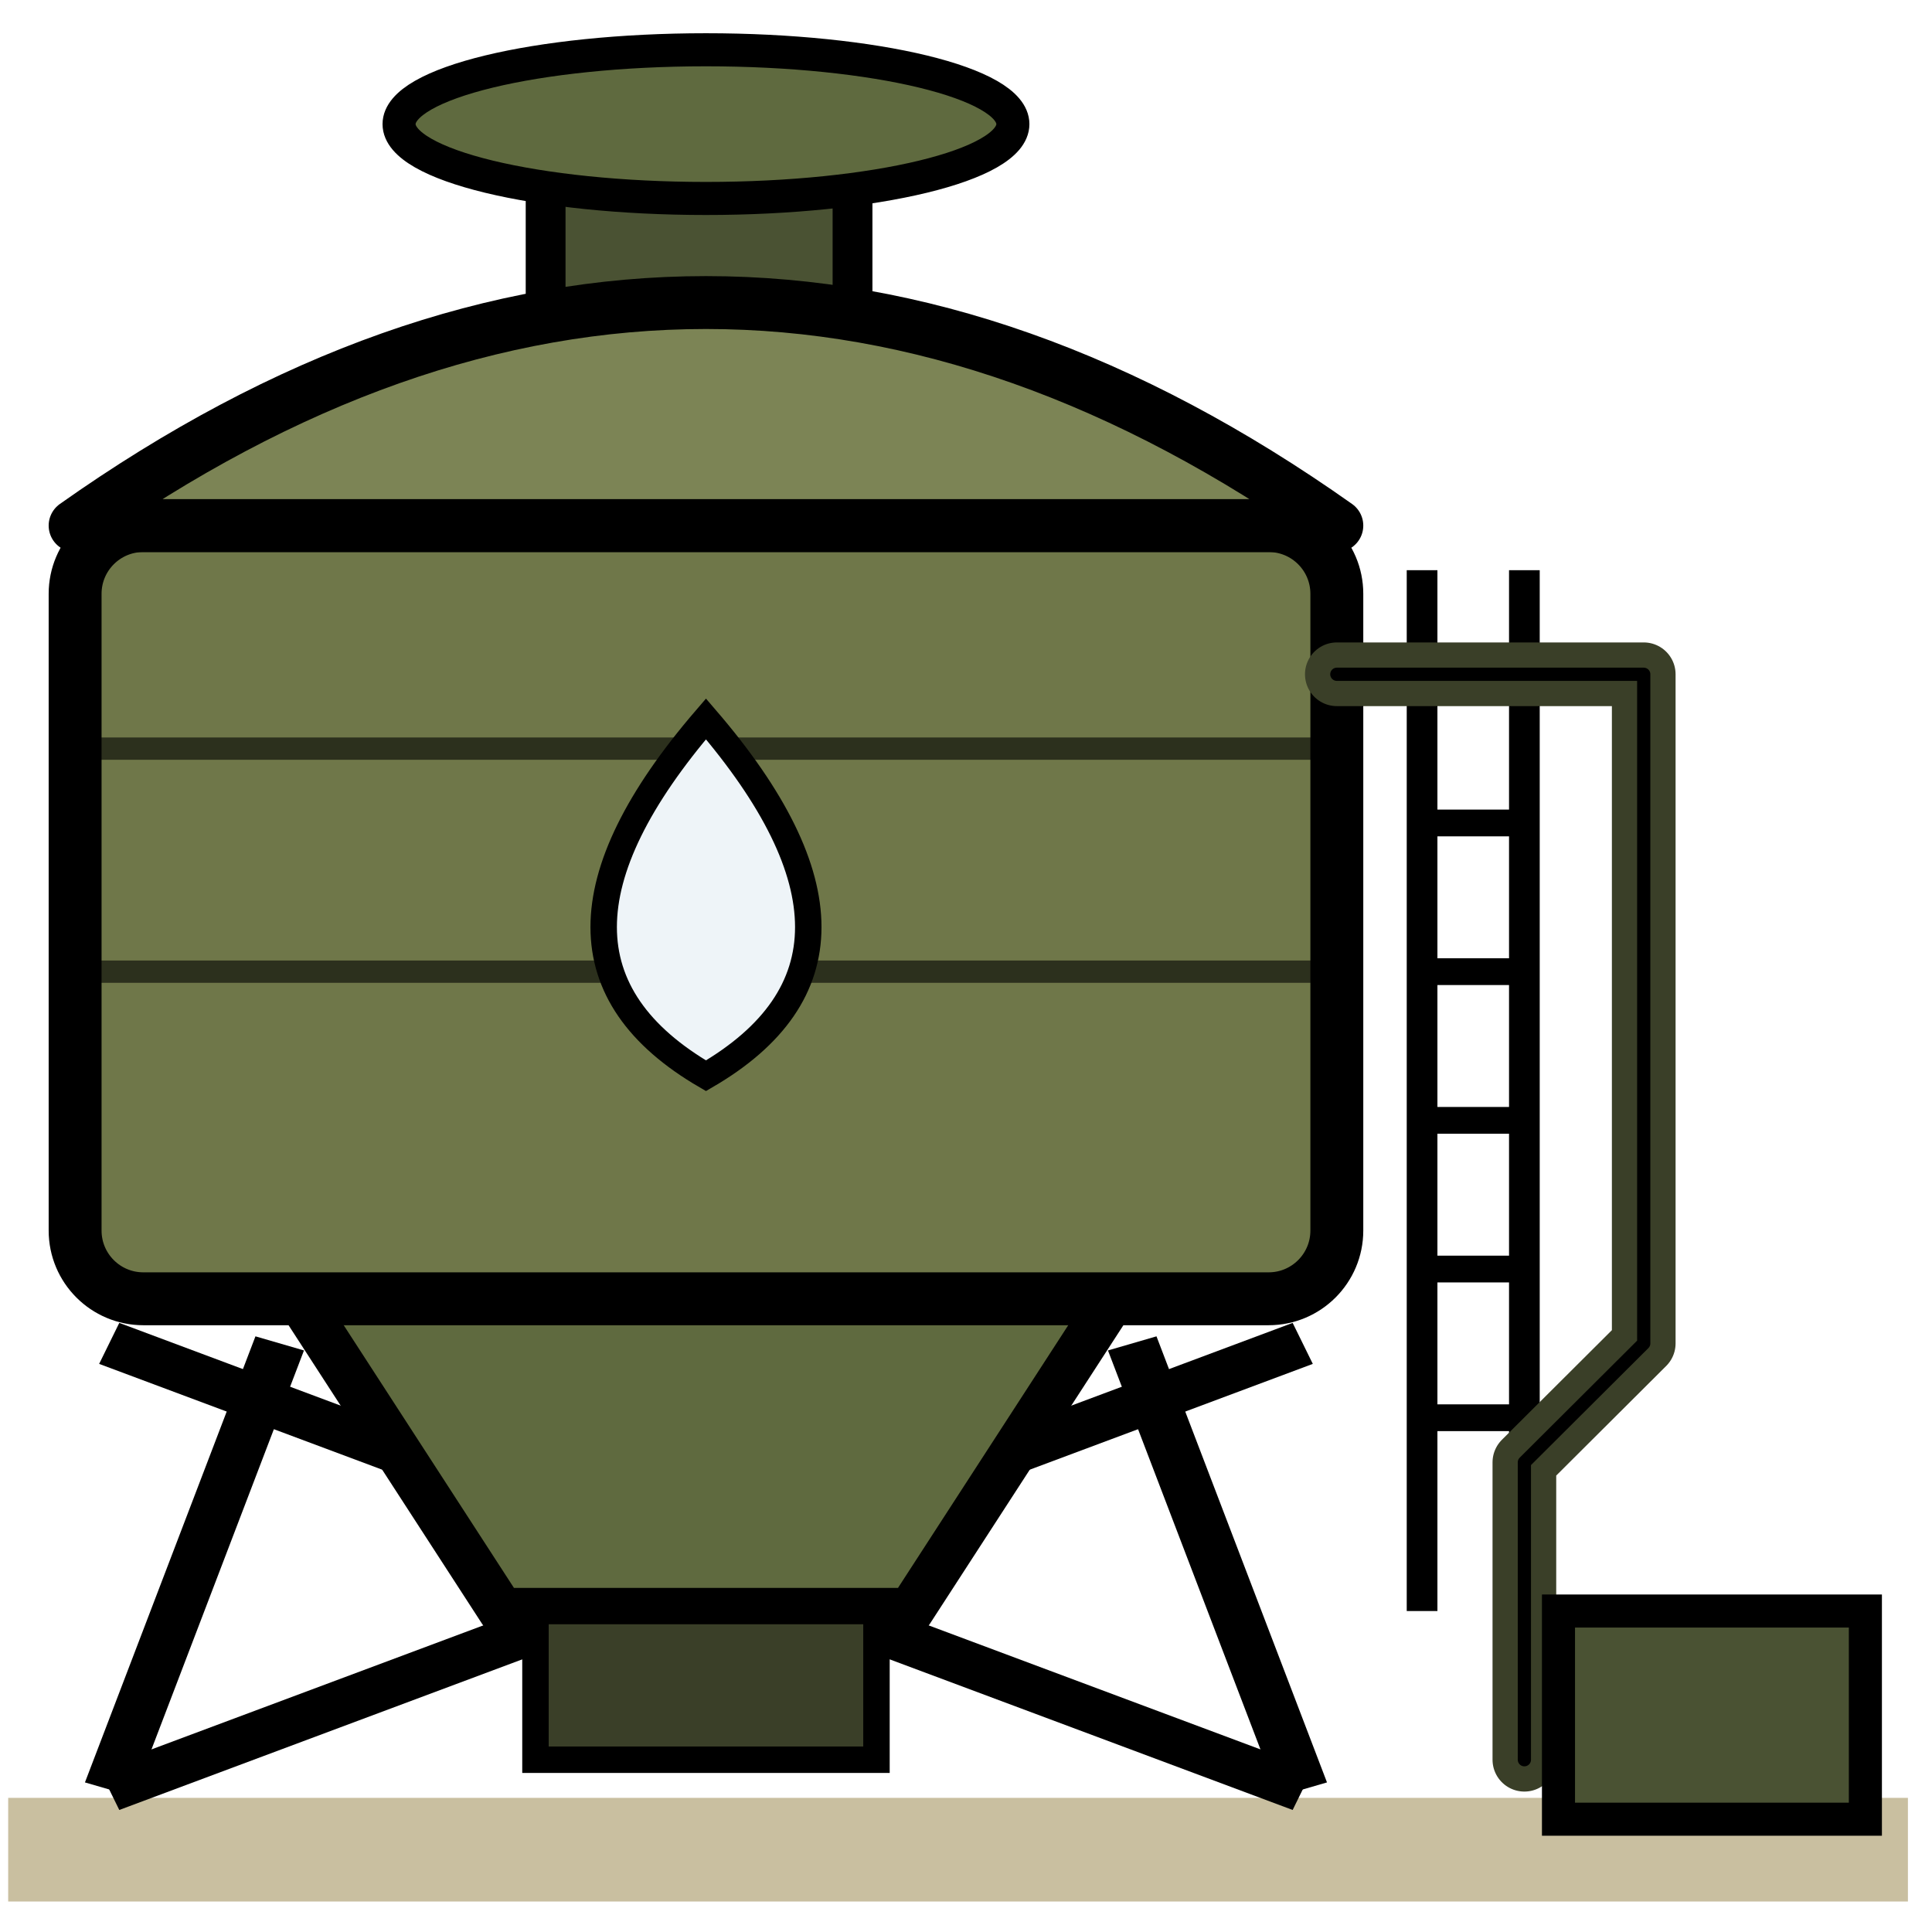
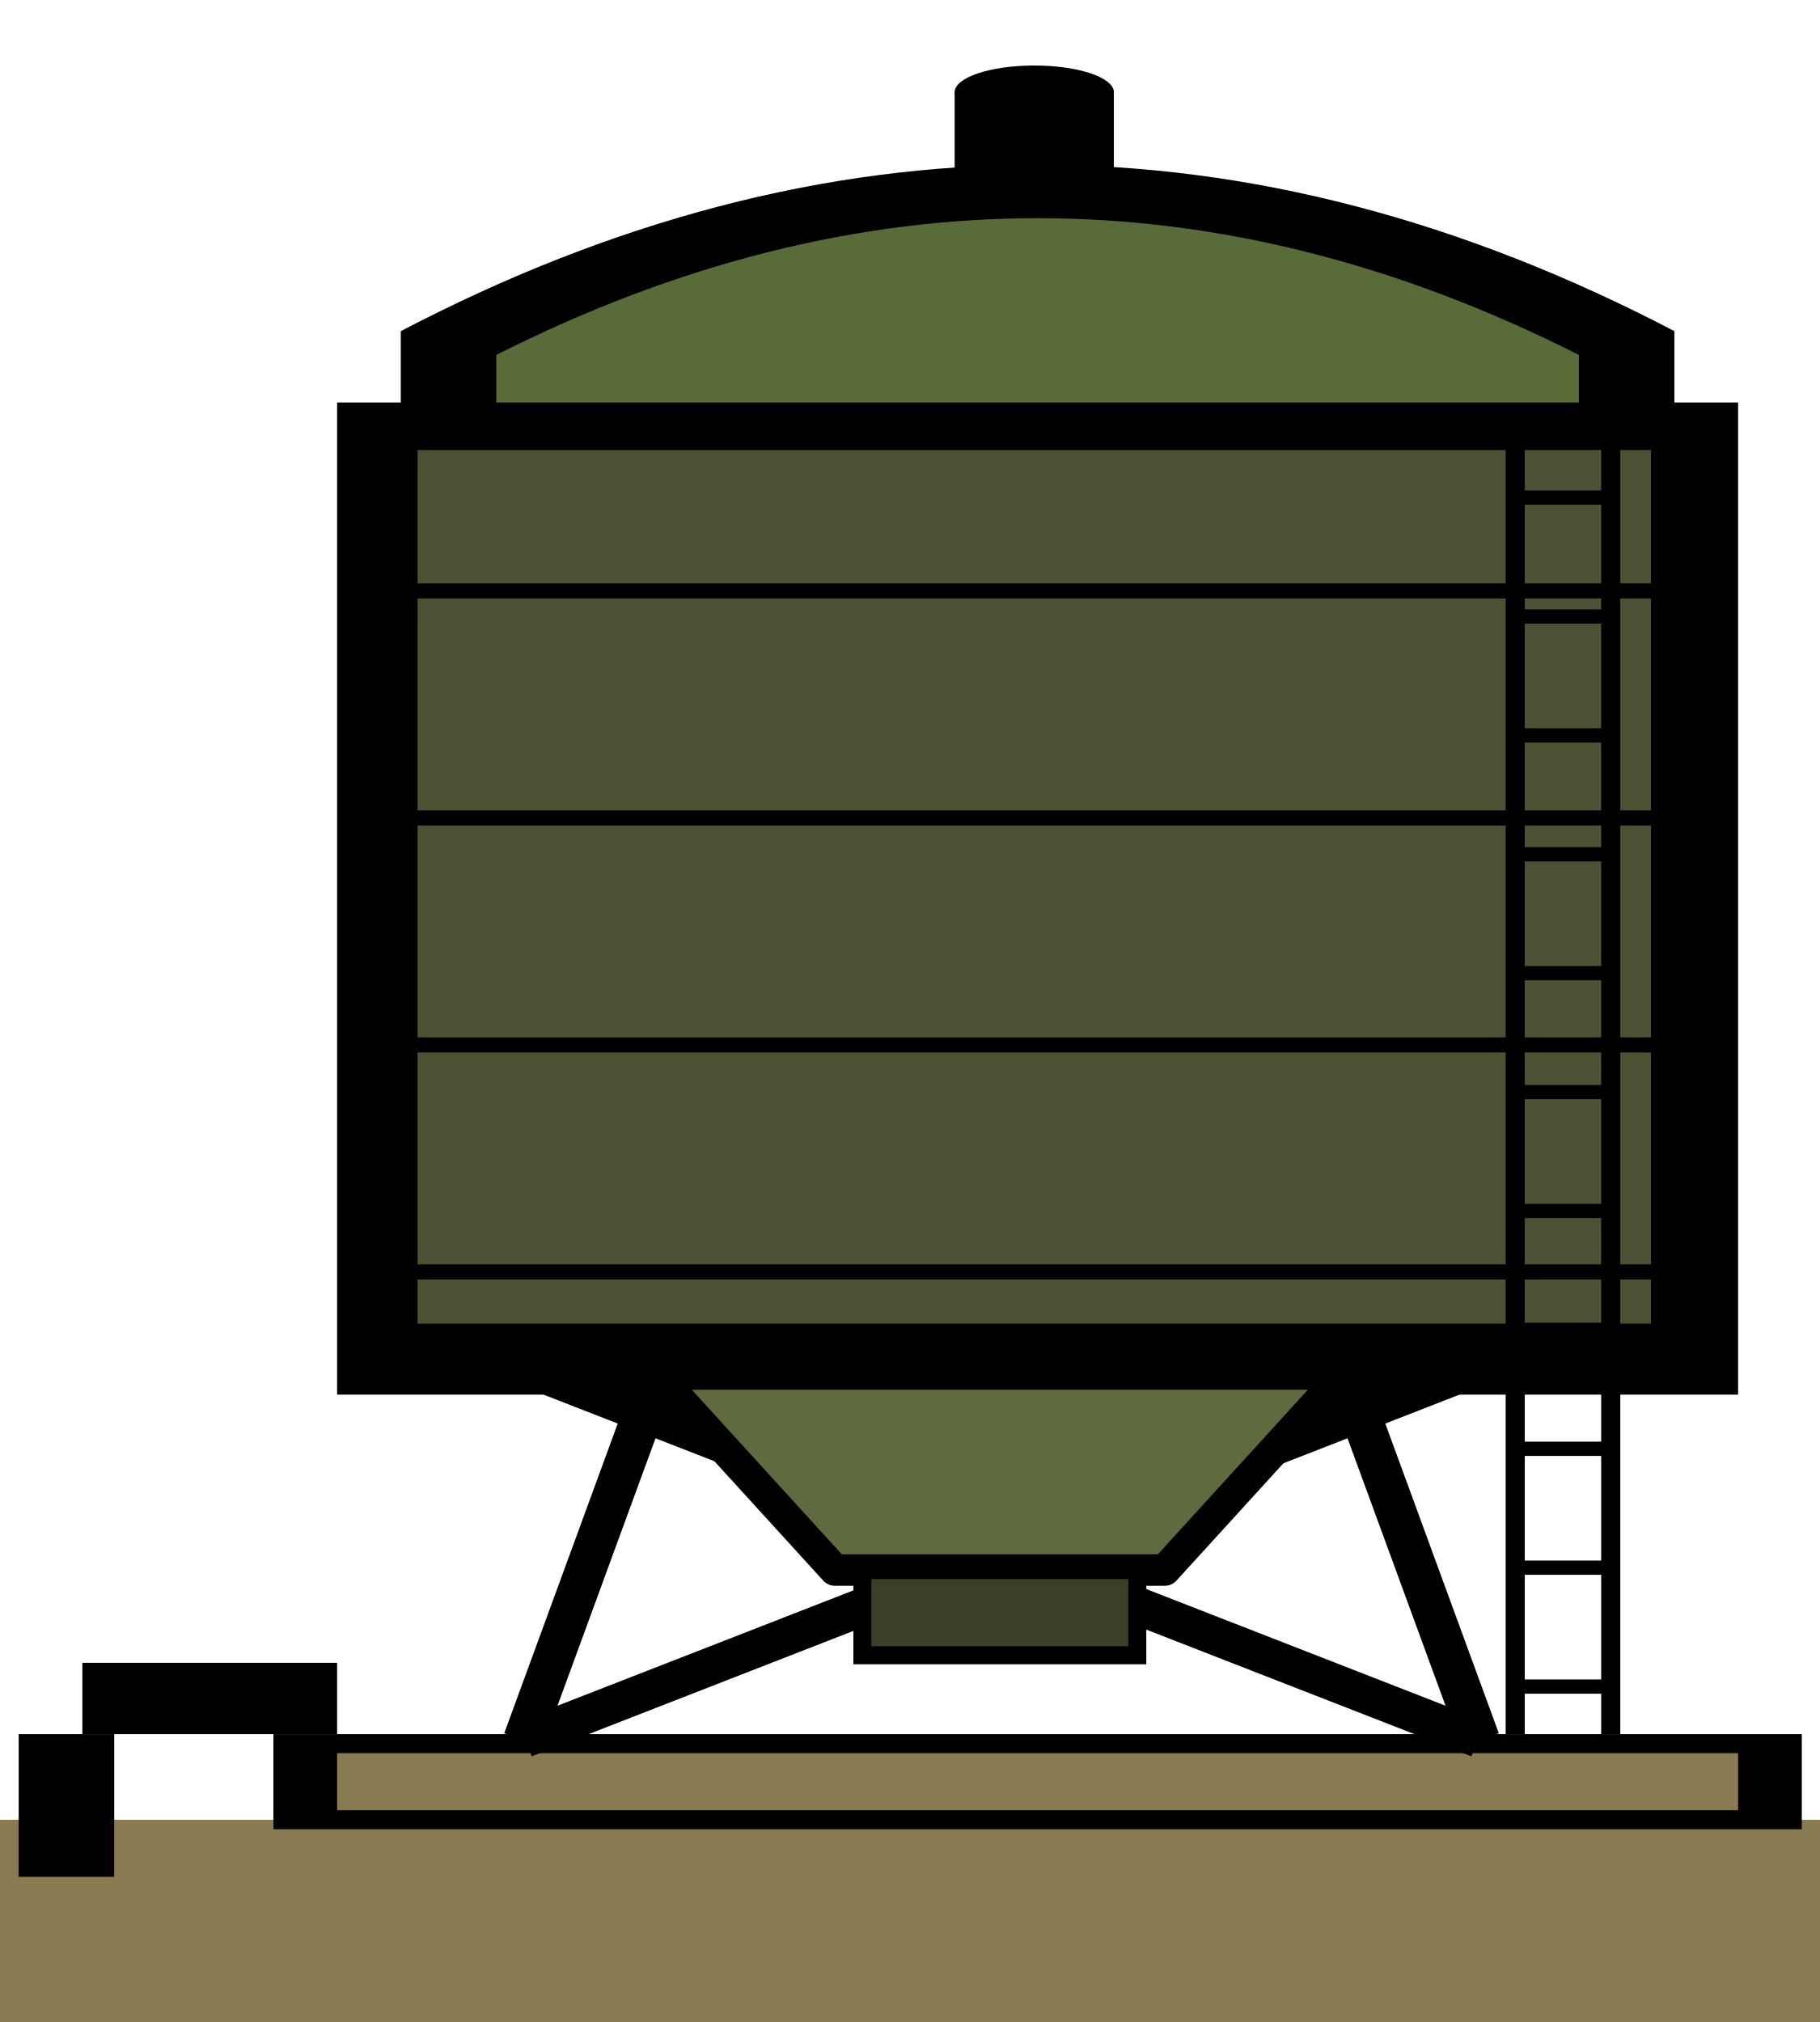
- <svg xmlns="http://www.w3.org/2000/svg" viewBox="0 0 256 256" version="1.1" id="svg16" width="256" height="256">
-   <defs id="defs16" />
-   <rect x="1.084" y="238.226" width="251.725" height="13.734" fill="#c9bfa0" id="rect1" style="stroke-width:1.789" />
-   <rect x="72.298" y="19.771" width="40.666" height="27.583" fill="#4a5233" stroke="#000000" stroke-width="5.274" id="rect16-5" />
-   <g stroke="#000000" stroke-width="3" fill="none" id="g4" transform="matrix(2.259243,0,0,1.97024,-132.3796,-19.01792)">
+ <svg xmlns="http://www.w3.org/2000/svg" version="1.0" width="900" height="1000" viewBox="0 0 900 1000" preserveAspectRatio="xMidYMid" id="svg23">
+   <defs id="defs23" />
+   <rect x="0" y="900" width="900" height="100" fill="#8a7a52" id="rect1" />
+   <path d="m 198.186,163.777 q 314.912,-164.644 629.824,0 v 47.041 H 198.186 Z" fill="#000000" id="path1" style="stroke-width:1.361" />
+   <path d="m 245.423,175.538 q 267.675,-135.243 535.35,0 v 35.281 H 245.423 Z" fill="#5a6b3a" id="path2" style="stroke-width:1.361" />
+   <rect x="166.695" y="199.058" width="692.806" height="490.67" fill="#000000" id="rect2" style="stroke-width:1.175" />
+   <rect x="206.488" y="222.579" width="609.913" height="432.049" fill="#4a5233" id="rect3" style="stroke-width:1.155" />
+   <g stroke="#000000" stroke-width="8" id="g6" transform="matrix(1.624623,0,0,0.9355332,-221.7042,-100.6701)">
+     <line x1="260" y1="420" x2="640" y2="420" id="line3" />
+     <line x1="260" y1="540" x2="640" y2="540" id="line4" />
+     <line x1="260" y1="660" x2="640" y2="660" id="line5" />
+     <line x1="260" y1="780" x2="640" y2="780" id="line6" />
+   </g>
+   <g stroke="#000000" stroke-width="6" id="g19" transform="matrix(1.57456,0,0,1.17603,-195.4537,-141.9906)">
+     <line x1="600" y1="300" x2="600" y2="850" id="line7" />
+     <line x1="630" y1="300" x2="630" y2="850" id="line8" />
+     <line x1="600" y1="330" x2="630" y2="330" id="line9" />
+     <line x1="600" y1="380" x2="630" y2="380" id="line10" />
+     <line x1="600" y1="430" x2="630" y2="430" id="line11" />
+     <line x1="600" y1="480" x2="630" y2="480" id="line12" />
+     <line x1="600" y1="530" x2="630" y2="530" id="line13" />
+     <line x1="600" y1="580" x2="630" y2="580" id="line14" />
+     <line x1="600" y1="630" x2="630" y2="630" id="line15" />
+     <line x1="600" y1="680" x2="630" y2="680" id="line16" />
+     <line x1="600" y1="730" x2="630" y2="730" id="line17" />
+     <line x1="600" y1="780" x2="630" y2="780" id="line18" />
+     <line x1="600" y1="830" x2="630" y2="830" id="line19" />
+   </g>
+   <rect x="472.08" y="45.606" width="78.728" height="39.623" fill="#000000" id="rect19" style="stroke-width:1.442" />
+   <ellipse cx="511.444" cy="45.606" rx="39.364" ry="13.208" fill="#000000" id="ellipse19" style="stroke-width:1.442" />
+   <rect x="40.73" y="822.354" width="125.965" height="35.281" fill="#000000" id="rect20" style="stroke-width:1.361" />
+   <rect x="9.239" y="857.635" width="47.237" height="70.562" fill="#000000" id="rect21" style="stroke-width:1.361" />
+   <rect x="135.204" y="857.635" width="755.789" height="47.041" fill="#000000" id="rect22" style="stroke-width:1.361" />
+   <rect x="166.695" y="867.043" width="692.806" height="28.225" fill="#8a7a52" id="rect23" style="stroke-width:1.361" />
+   <g stroke="#000000" stroke-width="3" fill="none" id="g4" transform="matrix(6.751613,0,0,6.142056,-179.9075,61.66454)">
    <line x1="75" y1="100" x2="65" y2="130" id="line1" />
    <line x1="125" y1="100" x2="135" y2="130" id="line2" />
-     <line x1="65" y1="130" x2="135" y2="100" id="line3" />
-     <line x1="135" y1="130" x2="65" y2="100" id="line4" />
+     <line x1="65" y1="130" x2="135" y2="100" id="line3-3" />
+     <line x1="135" y1="130" x2="65" y2="100" id="line4-6" />
  </g>
-   <path d="M 37.064,168.155 H 150.026 l -29.37,45.316 H 66.434 Z" fill="#5f6a3f" stroke="#000000" stroke-width="6.133" stroke-linejoin="round" id="path4" />
-   <rect x="70.952" y="213.47" width="45.185" height="19.702" fill="#3a3f28" stroke="#000000" stroke-width="3.504" id="rect4" />
-   <rect x="9.953" y="69.643" width="167.184" height="102.452" rx="9.037" fill="#6f7749" stroke="#000000" stroke-width="7.009" id="rect5" />
-   <g stroke="#000000" stroke-width="1.5" opacity="0.6" id="g6" transform="matrix(2.259243,0,0,1.97024,-132.3796,-19.01792)">
-     <line x1="63" y1="60" x2="137" y2="60" id="line5" />
-     <line x1="63" y1="75" x2="137" y2="75" id="line6" />
-   </g>
-   <path d="m 9.953,69.643 q 83.592,-59.107 167.184,0 z" fill="#7c8455" stroke="#000000" stroke-width="7.009" stroke-linejoin="round" id="path6" />
-   <ellipse cx="93.545" cy="16.446" rx="40.666" ry="9.851" fill="#5f6a3f" stroke="#000000" stroke-width="4.381" id="ellipse6" />
-   <path d="m 93.545,95.256 q 27.111,31.524 0,47.286 -27.111,-15.762 0,-47.286 z" fill="#eef4f8" stroke="#000000" stroke-width="3.504" id="path8" />
-   <g stroke="#000000" stroke-width="1.8" id="g15" transform="matrix(2.259243,0,0,1.97024,-132.3796,-19.01792)">
-     <line x1="142" y1="48" x2="142" y2="118" id="line8" />
-     <line x1="148" y1="48" x2="148" y2="118" id="line9" />
-     <line x1="142" y1="55" x2="148" y2="55" id="line10" />
-     <line x1="142" y1="65" x2="148" y2="65" id="line11" />
-     <line x1="142" y1="75" x2="148" y2="75" id="line12" />
-     <line x1="142" y1="85" x2="148" y2="85" id="line13" />
-     <line x1="142" y1="95" x2="148" y2="95" id="line14" />
-     <line x1="142" y1="105" x2="148" y2="105" id="line15" />
-   </g>
-   <path d="m 177.137,89.345 h 40.666 V 178.006 L 201.988,193.768 v 39.405" fill="none" stroke="#3a3f28" stroke-width="8.439" stroke-linecap="round" stroke-linejoin="round" id="path15" />
-   <path d="m 177.137,89.345 h 40.666 V 178.006 L 201.988,193.768 v 39.405" fill="none" stroke="#000000" stroke-width="1.752" stroke-linecap="round" stroke-linejoin="round" id="path16" />
-   <rect x="206.507" y="213.47" width="40.666" height="27.583" fill="#4a5233" stroke="#000000" stroke-width="4.381" id="rect16" />
+   <path d="m 324.48,679.52 h 339.893 l -88.372,96.96 H 412.852 Z" fill="#5f6a3f" stroke="#000000" stroke-width="15.561" stroke-linejoin="round" id="path4" />
+   <rect x="426.448" y="776.479" width="135.957" height="42.156" fill="#3a3f28" stroke="#000000" stroke-width="8.892" id="rect4" />
</svg>
